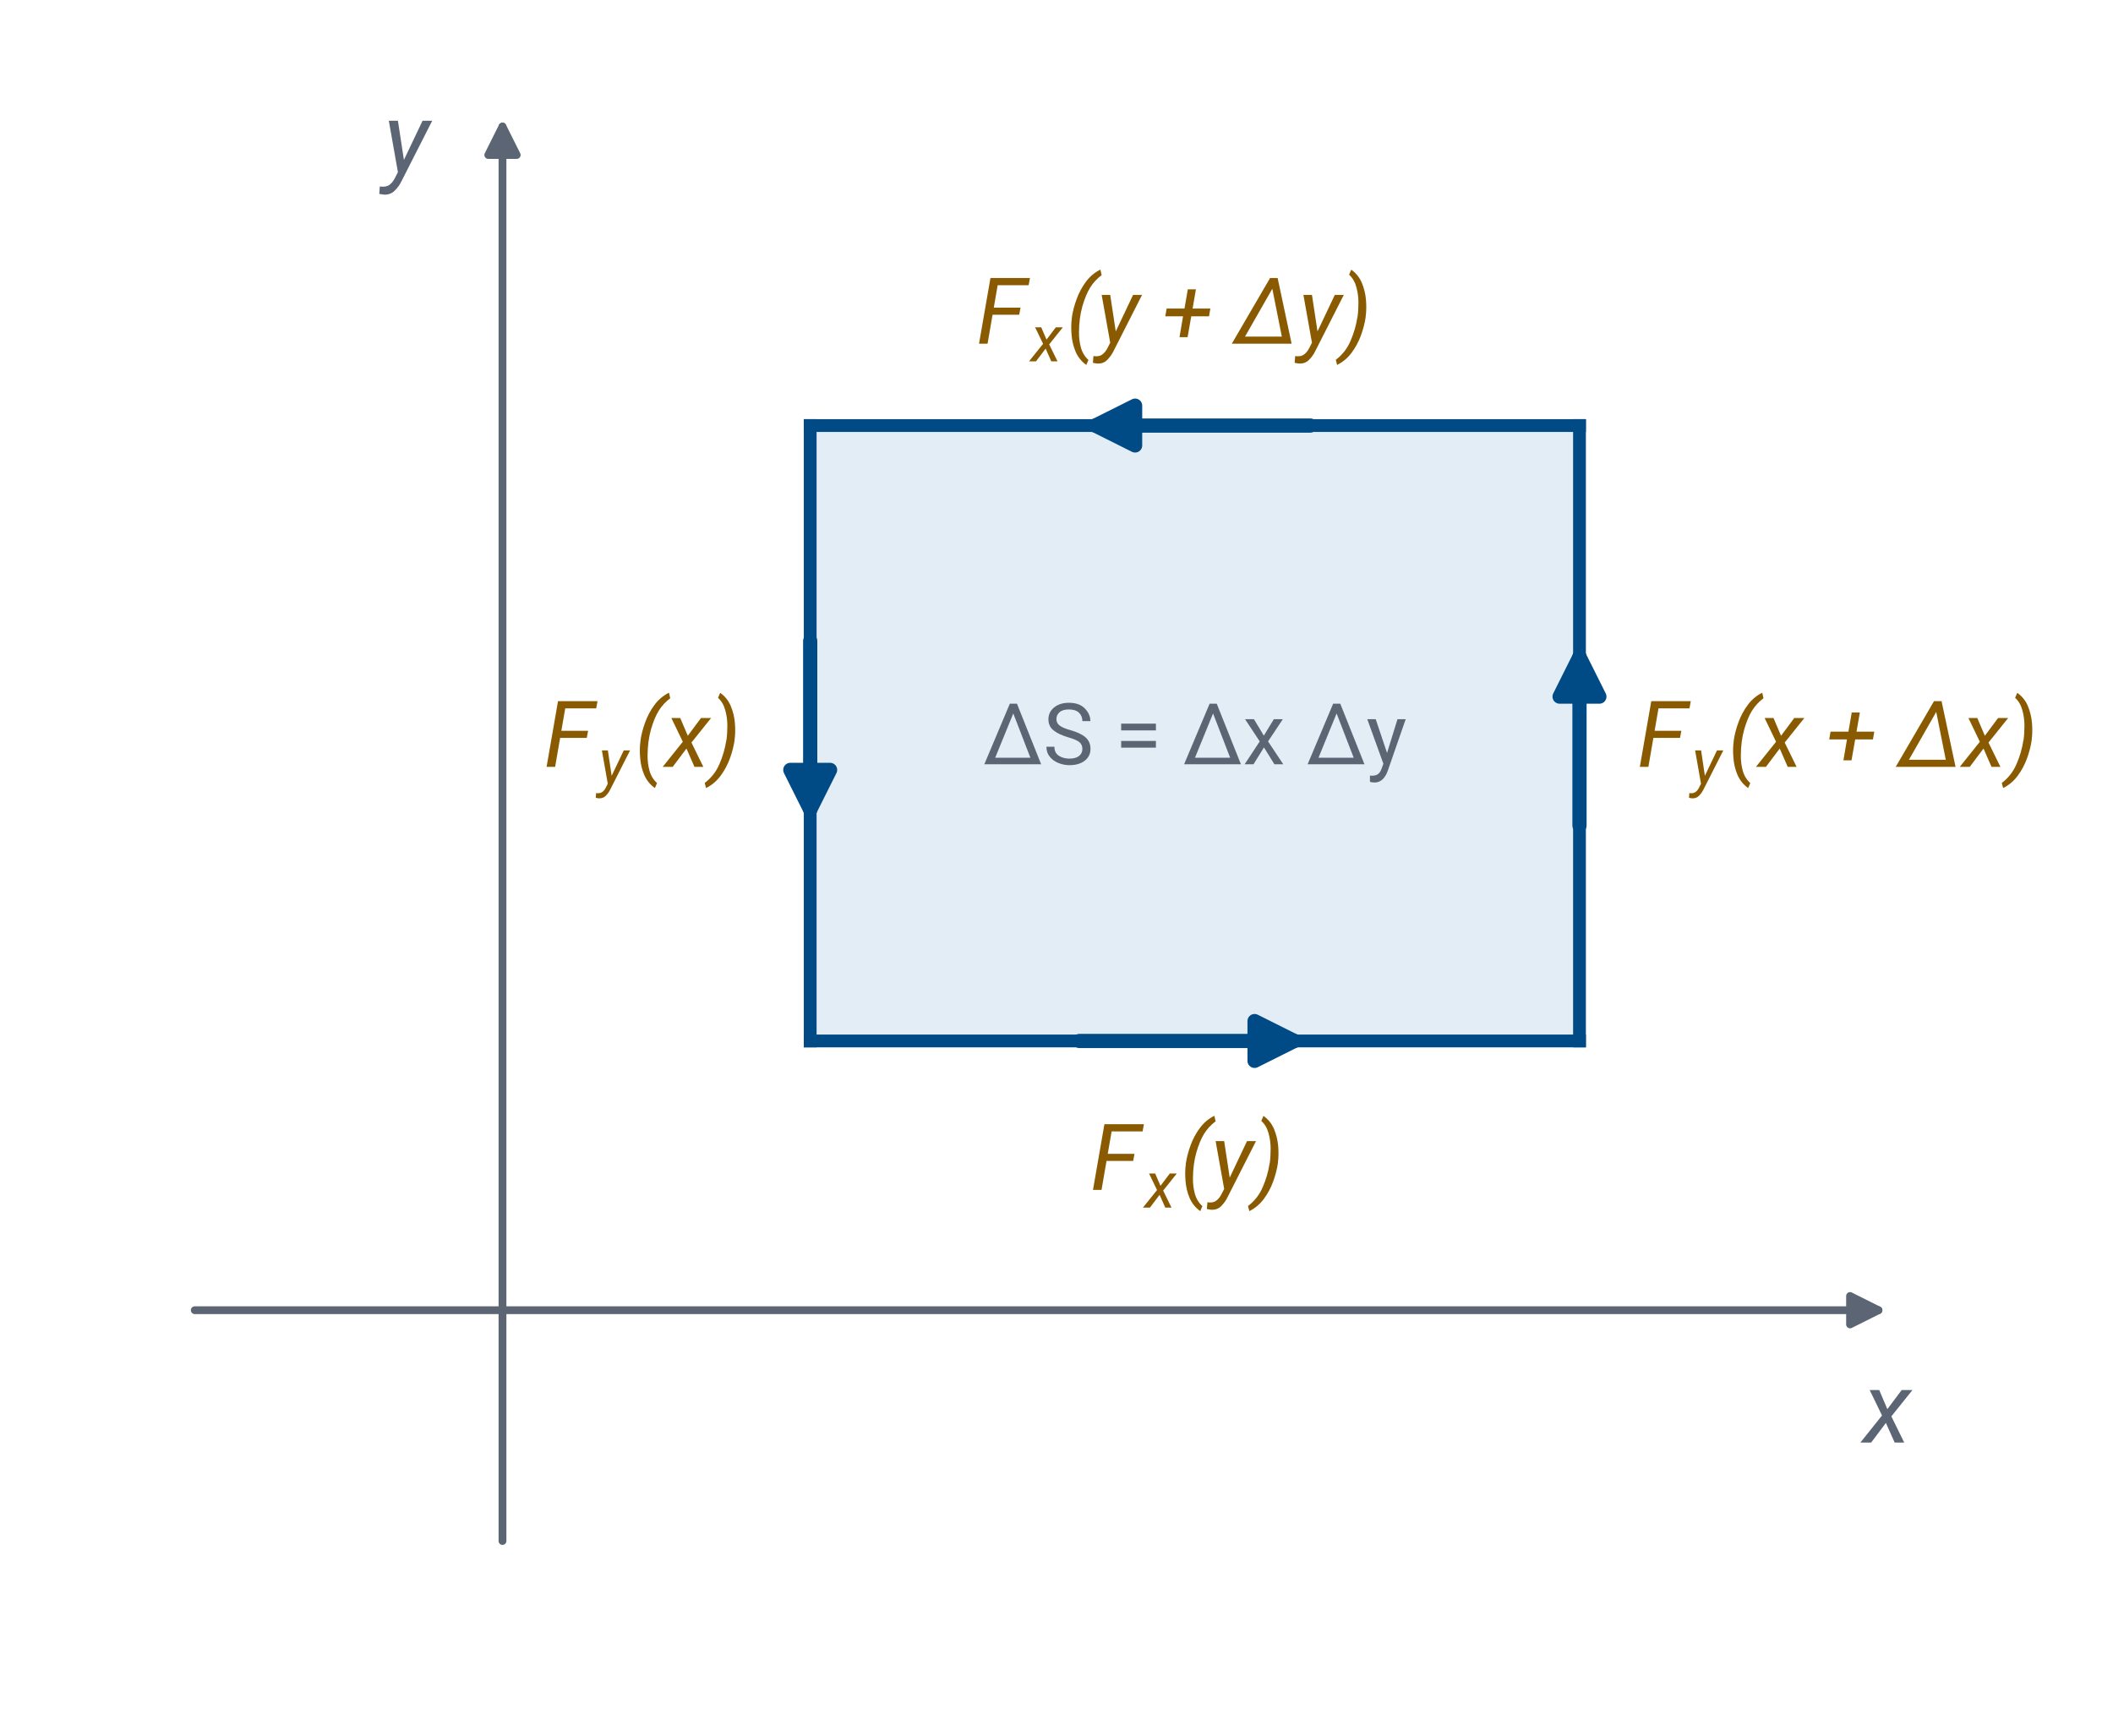
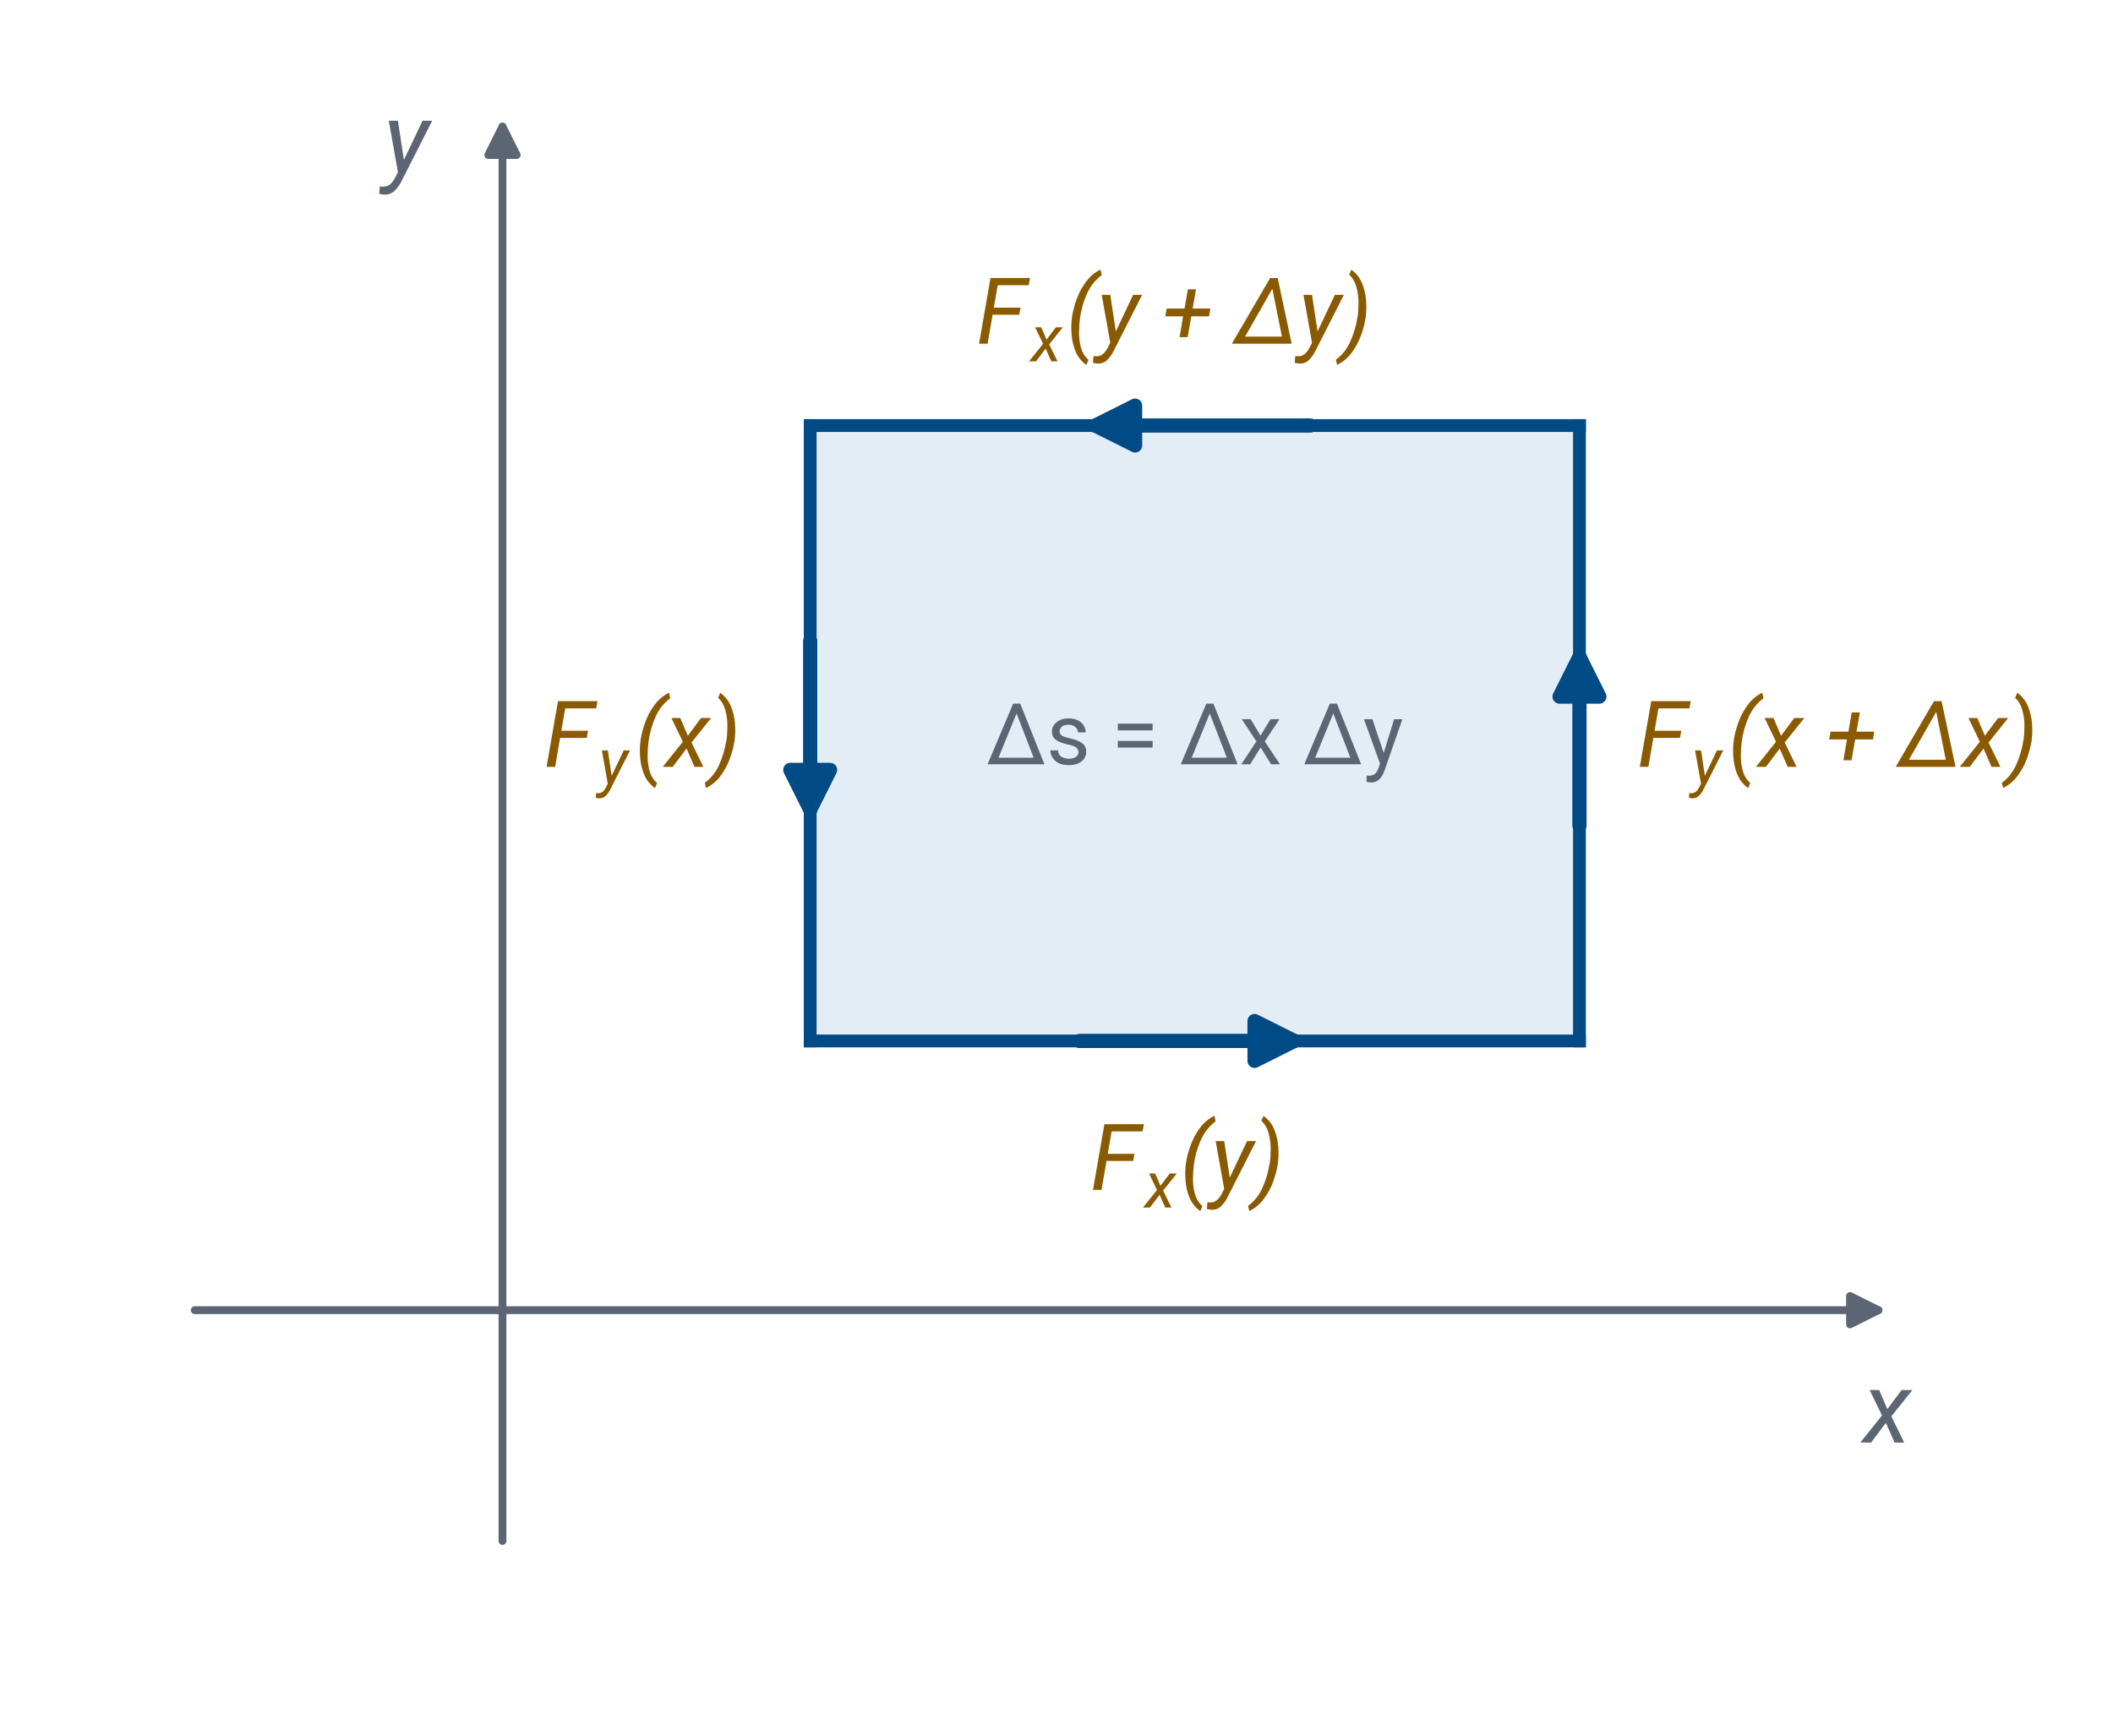
- <svg xmlns="http://www.w3.org/2000/svg" width="297.471pt" height="244.368pt" viewBox="0 0 297.471 244.368" version="1.1">
+ <svg xmlns="http://www.w3.org/2000/svg" width="297.476pt" height="244.368pt" viewBox="0 0 297.476 244.368" version="1.1">
  <defs>
    <style type="text/css">*{stroke-linejoin: round; stroke-linecap: butt}</style>
  </defs>
  <g id="figure_1">
    <g id="patch_1">
-       <path d="M -0 244.368  L 297.471 244.368  L 297.471 0  L -0 0  L -0 244.368  z " style="fill: none" />
+       <path d="M -0 244.368  L 297.476 244.368  L 297.476 0  L -0 0  L -0 244.368  z " style="fill: none" />
    </g>
    <g id="axes_1">
      <g id="patch_2">
-         <path d="M 27.42 184.457  Q 146.552 184.457 264.454 184.457  " clip-path="url(#p68c7ee74b5)" style="fill: none; stroke: #5b6573; stroke-width: 1.1; stroke-linecap: round" />
-         <path d="M 260.454 182.457  L 264.454 184.457  L 260.454 186.457  z " clip-path="url(#p68c7ee74b5)" style="fill: #5b6573; stroke: #5b6573; stroke-width: 1.1; stroke-linecap: round" />
+         <path d="M 27.42 184.457  Q 146.552 184.457 264.454 184.457  " clip-path="url(#p76e56a0cca)" style="fill: none; stroke: #5b6573; stroke-width: 1.1; stroke-linecap: round" />
+         <path d="M 260.454 182.457  L 264.454 184.457  L 260.454 186.457  z " clip-path="url(#p76e56a0cca)" style="fill: #5b6573; stroke: #5b6573; stroke-width: 1.1; stroke-linecap: round" />
      </g>
      <g id="patch_3">
-         <path d="M 70.741 216.948  Q 70.741 116.769 70.741 17.82  " clip-path="url(#p68c7ee74b5)" style="fill: none; stroke: #5b6573; stroke-width: 1.1; stroke-linecap: round" />
-         <path d="M 68.741 21.82  L 70.741 17.82  L 72.741 21.82  z " clip-path="url(#p68c7ee74b5)" style="fill: #5b6573; stroke: #5b6573; stroke-width: 1.1; stroke-linecap: round" />
+         <path d="M 70.741 216.948  Q 70.741 116.769 70.741 17.82  " clip-path="url(#p76e56a0cca)" style="fill: none; stroke: #5b6573; stroke-width: 1.1; stroke-linecap: round" />
+         <path d="M 68.741 21.82  L 70.741 17.82  L 72.741 21.82  z " clip-path="url(#p76e56a0cca)" style="fill: #5b6573; stroke: #5b6573; stroke-width: 1.1; stroke-linecap: round" />
      </g>
      <g id="patch_4">
-         <path d="M 114.061 146.552  L 222.363 146.552  L 222.363 59.911  L 114.061 59.911  z " clip-path="url(#p68c7ee74b5)" style="fill: #e3edf6" />
+         <path d="M 114.061 146.552  L 222.363 146.552  L 222.363 59.911  L 114.061 59.911  z " clip-path="url(#p76e56a0cca)" style="fill: #e3edf6" />
      </g>
      <g id="patch_5">
-         <path d="M 151.967 146.552  Q 168.212 146.552 182.221 146.552  " clip-path="url(#p68c7ee74b5)" style="fill: none; stroke: #004a85; stroke-width: 2; stroke-linecap: round" />
-         <path d="M 176.621 143.752  L 182.221 146.552  L 176.621 149.352  z " clip-path="url(#p68c7ee74b5)" style="fill: #004a85; stroke: #004a85; stroke-width: 2; stroke-linecap: round" />
+         <path d="M 151.967 146.552  Q 168.212 146.552 182.221 146.552  " clip-path="url(#p76e56a0cca)" style="fill: none; stroke: #004a85; stroke-width: 2; stroke-linecap: round" />
+         <path d="M 176.621 143.752  L 182.221 146.552  L 176.621 149.352  z " clip-path="url(#p76e56a0cca)" style="fill: #004a85; stroke: #004a85; stroke-width: 2; stroke-linecap: round" />
      </g>
      <g id="patch_6">
-         <path d="M 222.363 116.227  Q 222.363 103.231 222.363 92.471  " clip-path="url(#p68c7ee74b5)" style="fill: none; stroke: #004a85; stroke-width: 2; stroke-linecap: round" />
-         <path d="M 219.563 98.071  L 222.363 92.471  L 225.163 98.071  z " clip-path="url(#p68c7ee74b5)" style="fill: #004a85; stroke: #004a85; stroke-width: 2; stroke-linecap: round" />
+         <path d="M 222.363 116.227  Q 222.363 103.231 222.363 92.471  " clip-path="url(#p76e56a0cca)" style="fill: none; stroke: #004a85; stroke-width: 2; stroke-linecap: round" />
+         <path d="M 219.563 98.071  L 222.363 92.471  L 225.163 98.071  z " clip-path="url(#p76e56a0cca)" style="fill: #004a85; stroke: #004a85; stroke-width: 2; stroke-linecap: round" />
      </g>
      <g id="patch_7">
-         <path d="M 184.457 59.911  Q 168.212 59.911 154.203 59.911  " clip-path="url(#p68c7ee74b5)" style="fill: none; stroke: #004a85; stroke-width: 2; stroke-linecap: round" />
-         <path d="M 159.803 62.711  L 154.203 59.911  L 159.803 57.111  z " clip-path="url(#p68c7ee74b5)" style="fill: #004a85; stroke: #004a85; stroke-width: 2; stroke-linecap: round" />
+         <path d="M 184.457 59.911  Q 168.212 59.911 154.203 59.911  " clip-path="url(#p76e56a0cca)" style="fill: none; stroke: #004a85; stroke-width: 2; stroke-linecap: round" />
+         <path d="M 159.803 62.711  L 154.203 59.911  L 159.803 57.111  z " clip-path="url(#p76e56a0cca)" style="fill: #004a85; stroke: #004a85; stroke-width: 2; stroke-linecap: round" />
      </g>
      <g id="patch_8">
-         <path d="M 114.061 90.235  Q 114.061 103.231 114.061 113.991  " clip-path="url(#p68c7ee74b5)" style="fill: none; stroke: #004a85; stroke-width: 2; stroke-linecap: round" />
-         <path d="M 116.861 108.391  L 114.061 113.991  L 111.261 108.391  z " clip-path="url(#p68c7ee74b5)" style="fill: #004a85; stroke: #004a85; stroke-width: 2; stroke-linecap: round" />
+         <path d="M 114.061 90.235  Q 114.061 103.231 114.061 113.991  " clip-path="url(#p76e56a0cca)" style="fill: none; stroke: #004a85; stroke-width: 2; stroke-linecap: round" />
+         <path d="M 116.861 108.391  L 114.061 113.991  L 111.261 108.391  z " clip-path="url(#p76e56a0cca)" style="fill: #004a85; stroke: #004a85; stroke-width: 2; stroke-linecap: round" />
      </g>
      <g id="line2d_1">
-         <path d="M 114.061 146.552  L 222.363 146.552  " clip-path="url(#p68c7ee74b5)" style="fill: none; stroke: #004a85; stroke-width: 1.8; stroke-linecap: square" />
+         <path d="M 114.061 146.552  L 222.363 146.552  " clip-path="url(#p76e56a0cca)" style="fill: none; stroke: #004a85; stroke-width: 1.8; stroke-linecap: square" />
      </g>
      <g id="line2d_2">
-         <path d="M 222.363 146.552  L 222.363 59.911  " clip-path="url(#p68c7ee74b5)" style="fill: none; stroke: #004a85; stroke-width: 1.8; stroke-linecap: square" />
+         <path d="M 222.363 146.552  L 222.363 59.911  " clip-path="url(#p76e56a0cca)" style="fill: none; stroke: #004a85; stroke-width: 1.8; stroke-linecap: square" />
      </g>
      <g id="line2d_3">
-         <path d="M 222.363 59.911  L 114.061 59.911  " clip-path="url(#p68c7ee74b5)" style="fill: none; stroke: #004a85; stroke-width: 1.8; stroke-linecap: square" />
+         <path d="M 222.363 59.911  L 114.061 59.911  " clip-path="url(#p76e56a0cca)" style="fill: none; stroke: #004a85; stroke-width: 1.8; stroke-linecap: square" />
      </g>
      <g id="line2d_4">
-         <path d="M 114.061 59.911  L 114.061 146.552  " clip-path="url(#p68c7ee74b5)" style="fill: none; stroke: #004a85; stroke-width: 1.8; stroke-linecap: square" />
+         <path d="M 114.061 59.911  L 114.061 146.552  " clip-path="url(#p76e56a0cca)" style="fill: none; stroke: #004a85; stroke-width: 1.8; stroke-linecap: square" />
      </g>
      <g id="text_1">
        <text style="font-style: italic; font-size: 14px; font-family:'Source Sans Pro', 'Segoe UI', Roboto, Helvetica, Arial, sans-serif; text-anchor: middle; fill: #5b6573" x="265.683" y="203.088" transform="rotate(-0 265.6833 203.0877)">x</text>
      </g>
      <g id="text_2">
        <text style="font-style: italic; font-size: 14px; font-family:'Source Sans Pro', 'Segoe UI', Roboto, Helvetica, Arial, sans-serif; text-anchor: middle; fill: #5b6573" x="57.203" y="24.39" transform="rotate(-0 57.20316 24.39045)">y</text>
      </g>
      <g id="text_3">
-         <text style="font-style: italic; font-size: 13px; font-family:'Source Sans Pro', 'Segoe UI', Roboto, Helvetica, Arial, sans-serif; text-anchor: start; fill: #8a5a00" x="153.497" y="167.526" transform="rotate(-0 153.4971 167.526)">F</text>
+         <text style="font-style: italic; font-size: 13px; font-family:'Source Sans Pro', 'Segoe UI', Roboto, Helvetica, Arial, sans-serif; text-anchor: start; fill: #8a5a00" x="153.5" y="167.526" transform="rotate(-0 153.4999 167.526)">F</text>
      </g>
      <g id="text_4">
-         <text style="font-style: italic; font-size: 9.1px; font-family:'Source Sans Pro', 'Segoe UI', Roboto, Helvetica, Arial, sans-serif; text-anchor: start; fill: #8a5a00" x="161.17" y="170.007" transform="rotate(-0 161.1696 170.0073)">x</text>
+         <text style="font-style: italic; font-size: 9.1px; font-family:'Source Sans Pro', 'Segoe UI', Roboto, Helvetica, Arial, sans-serif; text-anchor: start; fill: #8a5a00" x="161.172" y="170.007" transform="rotate(-0 161.1724 170.0073)">x</text>
      </g>
      <g id="text_5">
-         <text style="font-style: italic; font-size: 13px; font-family:'Source Sans Pro', 'Segoe UI', Roboto, Helvetica, Arial, sans-serif; text-anchor: start; fill: #8a5a00" x="166.131" y="167.526" transform="rotate(-0 166.1308 167.526)">(y)</text>
+         <text style="font-style: italic; font-size: 13px; font-family:'Source Sans Pro', 'Segoe UI', Roboto, Helvetica, Arial, sans-serif; text-anchor: start; fill: #8a5a00" x="166.139" y="167.526" transform="rotate(-0 166.1393 167.526)">(y)</text>
      </g>
      <g id="text_6">
        <text style="font-style: italic; font-size: 13px; font-family:'Source Sans Pro', 'Segoe UI', Roboto, Helvetica, Arial, sans-serif; text-anchor: start; fill: #8a5a00" x="230.485" y="107.96" transform="rotate(-0 230.4854 107.9603)">F</text>
      </g>
      <g id="text_7">
        <text style="font-style: italic; font-size: 9.1px; font-family:'Source Sans Pro', 'Segoe UI', Roboto, Helvetica, Arial, sans-serif; text-anchor: start; fill: #8a5a00" x="238.158" y="110.442" transform="rotate(-0 238.1579 110.4416)">y</text>
      </g>
      <g id="text_8">
-         <text style="font-style: italic; font-size: 13px; font-family:'Source Sans Pro', 'Segoe UI', Roboto, Helvetica, Arial, sans-serif; text-anchor: start; fill: #8a5a00" x="243.265" y="107.96" transform="rotate(-0 243.2654 107.9603)">(x + Δx)</text>
+         <text style="font-style: italic; font-size: 13px; font-family:'Source Sans Pro', 'Segoe UI', Roboto, Helvetica, Arial, sans-serif; text-anchor: start; fill: #8a5a00" x="243.271" y="107.96" transform="rotate(-0 243.271 107.9603)">(x + Δx)</text>
      </g>
      <g id="text_9">
-         <text style="font-style: italic; font-size: 13px; font-family:'Source Sans Pro', 'Segoe UI', Roboto, Helvetica, Arial, sans-serif; text-anchor: start; fill: #8a5a00" x="137.455" y="48.394" transform="rotate(-0 137.4546 48.39449)">F</text>
+         <text style="font-style: italic; font-size: 13px; font-family:'Source Sans Pro', 'Segoe UI', Roboto, Helvetica, Arial, sans-serif; text-anchor: start; fill: #8a5a00" x="137.46" y="48.394" transform="rotate(-0 137.4602 48.39449)">F</text>
      </g>
      <g id="text_10">
-         <text style="font-style: italic; font-size: 9.1px; font-family:'Source Sans Pro', 'Segoe UI', Roboto, Helvetica, Arial, sans-serif; text-anchor: start; fill: #8a5a00" x="145.127" y="50.876" transform="rotate(-0 145.1271 50.87579)">x</text>
+         <text style="font-style: italic; font-size: 9.1px; font-family:'Source Sans Pro', 'Segoe UI', Roboto, Helvetica, Arial, sans-serif; text-anchor: start; fill: #8a5a00" x="145.133" y="50.876" transform="rotate(-0 145.1327 50.87579)">x</text>
      </g>
      <g id="text_11">
-         <text style="font-style: italic; font-size: 13px; font-family:'Source Sans Pro', 'Segoe UI', Roboto, Helvetica, Arial, sans-serif; text-anchor: start; fill: #8a5a00" x="150.088" y="48.394" transform="rotate(-0 150.0883 48.39449)">(y + Δy)</text>
+         <text style="font-style: italic; font-size: 13px; font-family:'Source Sans Pro', 'Segoe UI', Roboto, Helvetica, Arial, sans-serif; text-anchor: start; fill: #8a5a00" x="150.1" y="48.394" transform="rotate(-0 150.0996 48.39449)">(y + Δy)</text>
      </g>
      <g id="text_12">
        <text style="font-style: italic; font-size: 13px; font-family:'Source Sans Pro', 'Segoe UI', Roboto, Helvetica, Arial, sans-serif; text-anchor: start; fill: #8a5a00" x="76.576" y="107.96" transform="rotate(-0 76.57629 107.9603)">F</text>
      </g>
      <g id="text_13">
        <text style="font-style: italic; font-size: 9.1px; font-family:'Source Sans Pro', 'Segoe UI', Roboto, Helvetica, Arial, sans-serif; text-anchor: start; fill: #8a5a00" x="84.249" y="110.442" transform="rotate(-0 84.24879 110.4416)">y</text>
      </g>
      <g id="text_14">
-         <text style="font-style: italic; font-size: 13px; font-family:'Source Sans Pro', 'Segoe UI', Roboto, Helvetica, Arial, sans-serif; text-anchor: start; fill: #8a5a00" x="89.356" y="107.96" transform="rotate(-0 89.35629 107.9603)">(x)</text>
+         <text style="font-style: italic; font-size: 13px; font-family:'Source Sans Pro', 'Segoe UI', Roboto, Helvetica, Arial, sans-serif; text-anchor: start; fill: #8a5a00" x="89.362" y="107.96" transform="rotate(-0 89.36192 107.9603)">(x)</text>
      </g>
      <g id="text_15">
-         <text style="font-size: 12px; font-family:'Source Sans Pro', 'Segoe UI', Roboto, Helvetica, Arial, sans-serif; text-anchor: middle; fill: #5b6573" x="168.212" y="107.596" transform="rotate(-0 168.2121 107.5965)">ΔS = Δx Δy</text>
+         <text style="font-size: 12px; font-family:'Source Sans Pro', 'Segoe UI', Roboto, Helvetica, Arial, sans-serif; text-anchor: middle; fill: #5b6573" x="168.212" y="107.596" transform="rotate(-0 168.2121 107.5965)">Δs = Δx Δy</text>
      </g>
    </g>
  </g>
  <defs>
-     <clipPath id="p68c7ee74b5">
+     <clipPath id="p76e56a0cca">
      <rect x="5.76" y="5.76" width="281.584" height="232.848" />
    </clipPath>
  </defs>
</svg>
